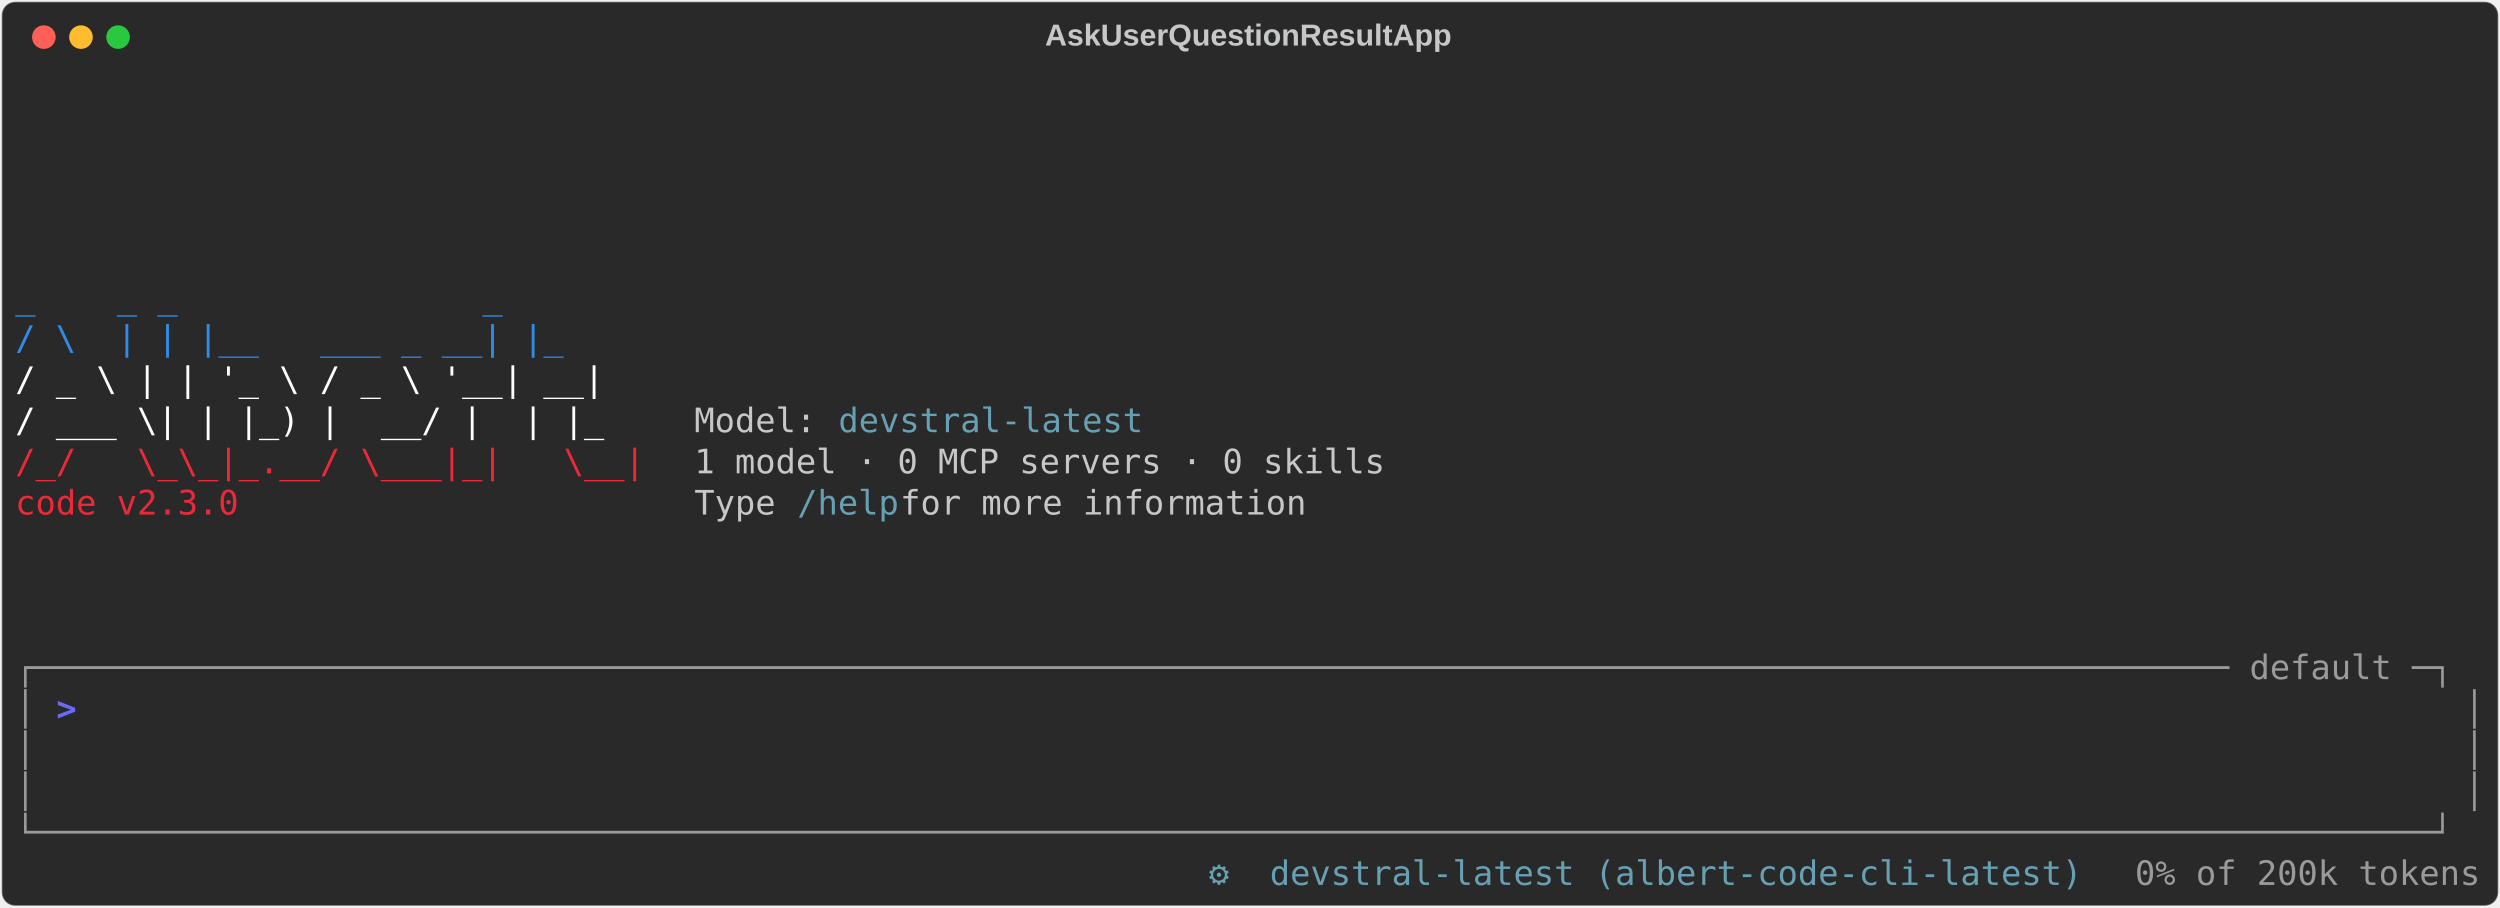
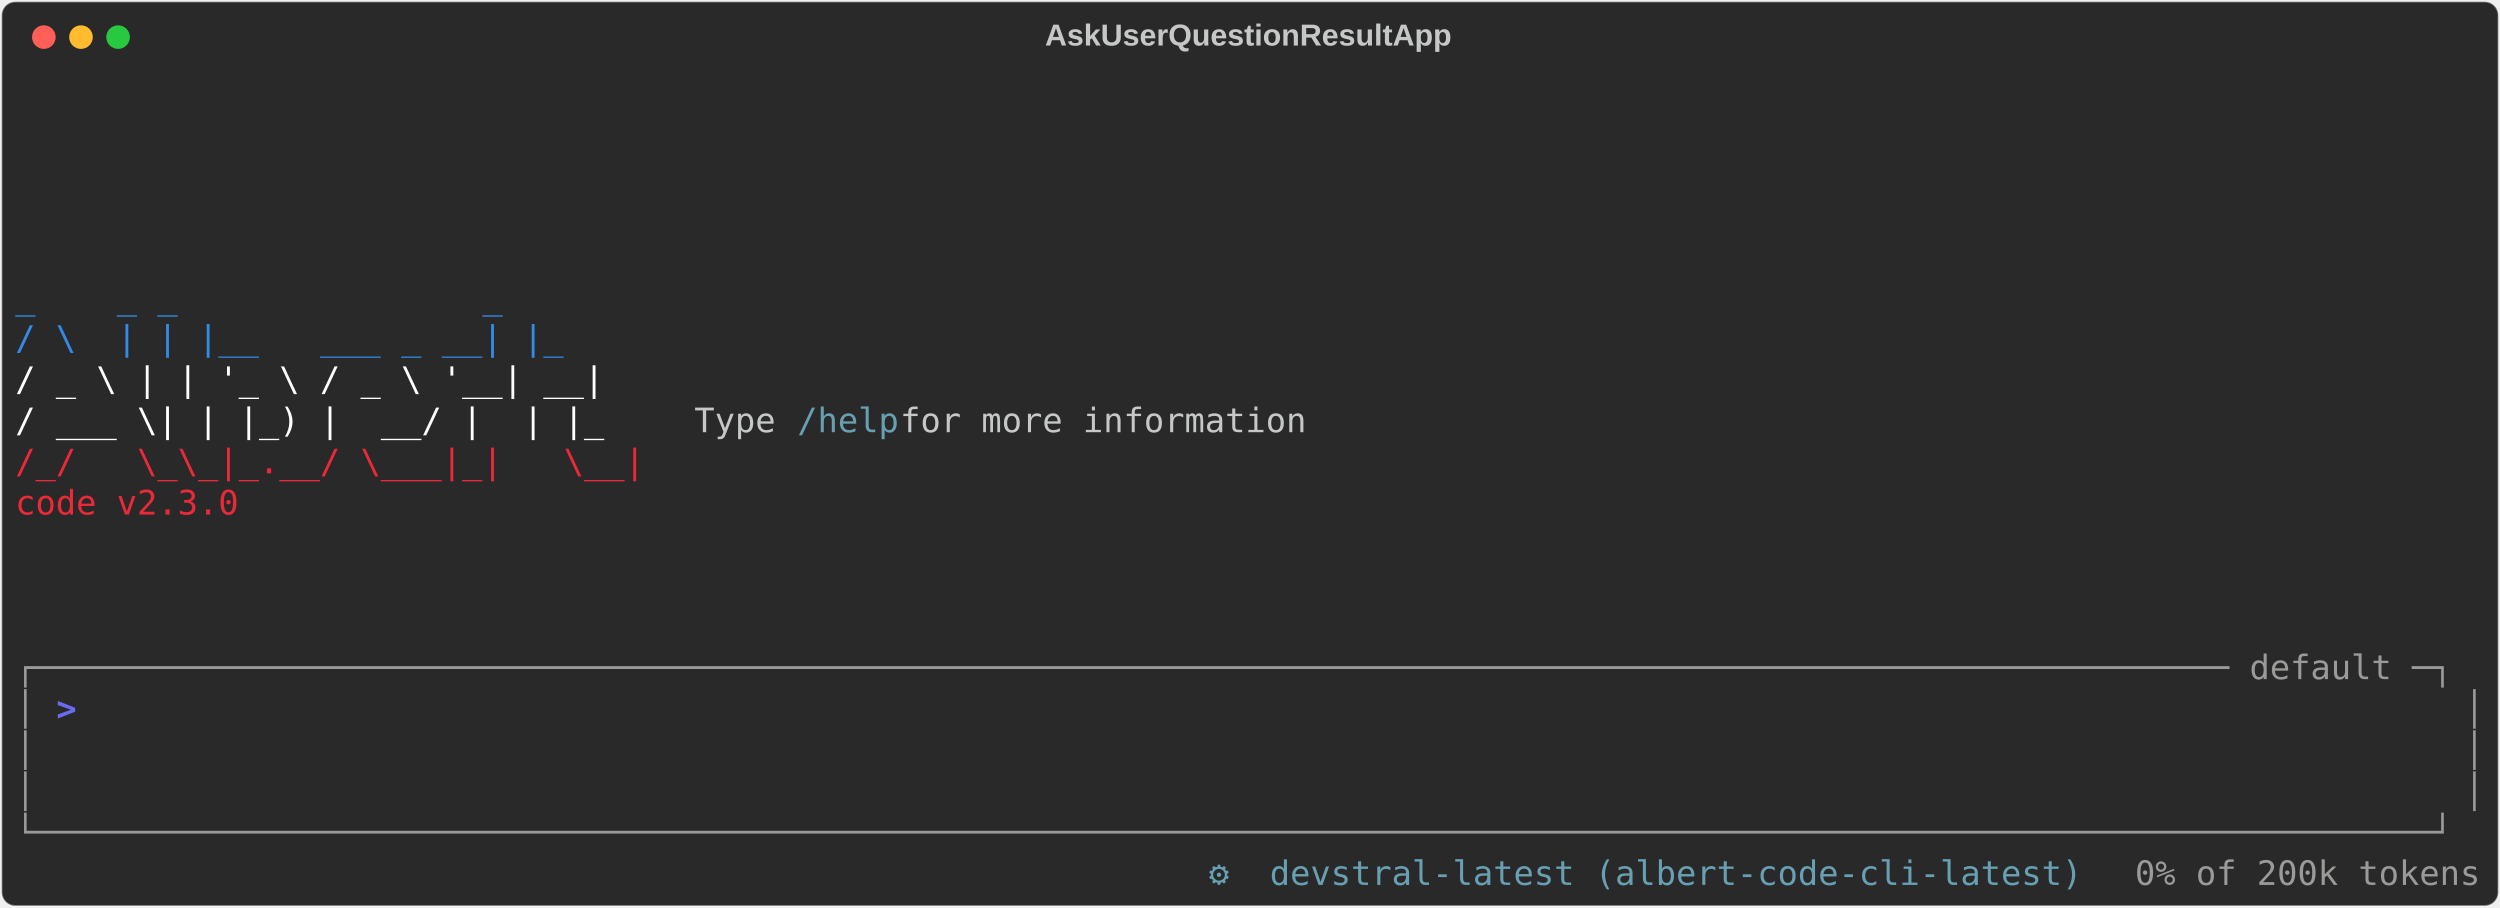
<svg xmlns="http://www.w3.org/2000/svg" class="rich-terminal" viewBox="0 0 1482 538.0">
  <style>

    @font-face {
        font-family: "Fira Code";
        src: local("FiraCode-Regular"),
                url("https://cdnjs.cloudflare.com/ajax/libs/firacode/6.2.0/woff2/FiraCode-Regular.woff2") format("woff2"),
                url("https://cdnjs.cloudflare.com/ajax/libs/firacode/6.2.0/woff/FiraCode-Regular.woff") format("woff");
        font-style: normal;
        font-weight: 400;
    }
    @font-face {
        font-family: "Fira Code";
        src: local("FiraCode-Bold"),
                url("https://cdnjs.cloudflare.com/ajax/libs/firacode/6.2.0/woff2/FiraCode-Bold.woff2") format("woff2"),
                url("https://cdnjs.cloudflare.com/ajax/libs/firacode/6.2.0/woff/FiraCode-Bold.woff") format("woff");
        font-style: bold;
        font-weight: 700;
    }

    .terminal-matrix {
        font-family: Fira Code, monospace;
        font-size: 20px;
        line-height: 24.4px;
        font-variant-east-asian: full-width;
    }

    .terminal-title {
        font-size: 18px;
        font-weight: bold;
        font-family: arial;
    }

    .terminal-r1 { fill: #c5c8c6 }
.terminal-r2 { fill: #318ce7 }
.terminal-r3 { fill: #ffffff }
.terminal-r4 { fill: #68a0b3 }
.terminal-r5 { fill: #ed2939 }
.terminal-r6 { fill: #9a9b99 }
.terminal-r7 { fill: #6a6af4;font-weight: bold }
    </style>
  <defs>
    <clipPath id="terminal-clip-terminal">
      <rect x="0" y="0" width="1463.0" height="487.0" />
    </clipPath>
    <clipPath id="terminal-line-0">
      <rect x="0" y="1.5" width="1464" height="24.65" />
    </clipPath>
    <clipPath id="terminal-line-1">
      <rect x="0" y="25.9" width="1464" height="24.65" />
    </clipPath>
    <clipPath id="terminal-line-2">
      <rect x="0" y="50.3" width="1464" height="24.65" />
    </clipPath>
    <clipPath id="terminal-line-3">
      <rect x="0" y="74.7" width="1464" height="24.65" />
    </clipPath>
    <clipPath id="terminal-line-4">
      <rect x="0" y="99.1" width="1464" height="24.65" />
    </clipPath>
    <clipPath id="terminal-line-5">
      <rect x="0" y="123.5" width="1464" height="24.65" />
    </clipPath>
    <clipPath id="terminal-line-6">
      <rect x="0" y="147.9" width="1464" height="24.65" />
    </clipPath>
    <clipPath id="terminal-line-7">
      <rect x="0" y="172.3" width="1464" height="24.65" />
    </clipPath>
    <clipPath id="terminal-line-8">
      <rect x="0" y="196.7" width="1464" height="24.65" />
    </clipPath>
    <clipPath id="terminal-line-9">
      <rect x="0" y="221.1" width="1464" height="24.65" />
    </clipPath>
    <clipPath id="terminal-line-10">
      <rect x="0" y="245.5" width="1464" height="24.65" />
    </clipPath>
    <clipPath id="terminal-line-11">
      <rect x="0" y="269.9" width="1464" height="24.65" />
    </clipPath>
    <clipPath id="terminal-line-12">
      <rect x="0" y="294.3" width="1464" height="24.65" />
    </clipPath>
    <clipPath id="terminal-line-13">
      <rect x="0" y="318.7" width="1464" height="24.65" />
    </clipPath>
    <clipPath id="terminal-line-14">
      <rect x="0" y="343.1" width="1464" height="24.65" />
    </clipPath>
    <clipPath id="terminal-line-15">
      <rect x="0" y="367.5" width="1464" height="24.65" />
    </clipPath>
    <clipPath id="terminal-line-16">
      <rect x="0" y="391.9" width="1464" height="24.65" />
    </clipPath>
    <clipPath id="terminal-line-17">
      <rect x="0" y="416.3" width="1464" height="24.65" />
    </clipPath>
    <clipPath id="terminal-line-18">
      <rect x="0" y="440.7" width="1464" height="24.65" />
    </clipPath>
  </defs>
  <rect fill="#292929" stroke="rgba(255,255,255,0.35)" stroke-width="1" x="1" y="1" width="1480" height="536" rx="8" />
  <text class="terminal-title" fill="#c5c8c6" text-anchor="middle" x="740" y="27">AskUserQuestionResultApp</text>
  <g transform="translate(26,22)">
    <circle cx="0" cy="0" r="7" fill="#ff5f57" />
    <circle cx="22" cy="0" r="7" fill="#febc2e" />
    <circle cx="44" cy="0" r="7" fill="#28c840" />
  </g>
  <g transform="translate(9, 41)" clip-path="url(#terminal-clip-terminal)">
    <g class="terminal-matrix">
      <text class="terminal-r1" x="1464" y="20" textLength="12.2" clip-path="url(#terminal-line-0)">
</text>
      <text class="terminal-r1" x="1464" y="44.4" textLength="12.2" clip-path="url(#terminal-line-1)">
</text>
      <text class="terminal-r1" x="1464" y="68.8" textLength="12.2" clip-path="url(#terminal-line-2)">
</text>
      <text class="terminal-r1" x="1464" y="93.2" textLength="12.2" clip-path="url(#terminal-line-3)">
</text>
      <text class="terminal-r1" x="1464" y="117.6" textLength="12.2" clip-path="url(#terminal-line-4)">
</text>
      <text class="terminal-r2" x="0" y="142" textLength="378.2" clip-path="url(#terminal-line-5)">    _    _ _               _   </text>
      <text class="terminal-r1" x="1464" y="142" textLength="12.2" clip-path="url(#terminal-line-5)">
</text>
      <text class="terminal-r2" x="0" y="166.4" textLength="378.2" clip-path="url(#terminal-line-6)">   / \  | | |__   ___ _ __| |_ </text>
      <text class="terminal-r1" x="1464" y="166.4" textLength="12.2" clip-path="url(#terminal-line-6)">
</text>
      <text class="terminal-r3" x="0" y="190.8" textLength="378.2" clip-path="url(#terminal-line-7)">  / _ \ | | '_ \ / _ \ '__| __|</text>
      <text class="terminal-r1" x="1464" y="190.8" textLength="12.2" clip-path="url(#terminal-line-7)">
</text>
      <text class="terminal-r3" x="0" y="215.2" textLength="378.2" clip-path="url(#terminal-line-8)"> / ___ \| | |_) |  __/ |  | |_ </text>
-       <text class="terminal-r1" x="402.6" y="215.2" textLength="85.4" clip-path="url(#terminal-line-8)">Model: </text>
-       <text class="terminal-r4" x="488" y="215.2" textLength="183" clip-path="url(#terminal-line-8)">devstral-latest</text>
+       <text class="terminal-r1" x="402.6" y="215.2" textLength="61" clip-path="url(#terminal-line-8)">Type </text>
+       <text class="terminal-r4" x="463.6" y="215.2" textLength="61" clip-path="url(#terminal-line-8)">/help</text>
+       <text class="terminal-r1" x="524.6" y="215.2" textLength="256.2" clip-path="url(#terminal-line-8)"> for more information</text>
      <text class="terminal-r1" x="1464" y="215.2" textLength="12.2" clip-path="url(#terminal-line-8)">
</text>
      <text class="terminal-r5" x="0" y="239.6" textLength="378.2" clip-path="url(#terminal-line-9)">/_/   \_\_|_.__/ \___|_|   \__|</text>
-       <text class="terminal-r1" x="402.6" y="239.6" textLength="414.8" clip-path="url(#terminal-line-9)">1 model · 0 MCP servers · 0 skills</text>
      <text class="terminal-r1" x="1464" y="239.6" textLength="12.2" clip-path="url(#terminal-line-9)">
</text>
      <text class="terminal-r5" x="0" y="264" textLength="353.8" clip-path="url(#terminal-line-10)">                  code v2.3.0</text>
-       <text class="terminal-r1" x="402.6" y="264" textLength="61" clip-path="url(#terminal-line-10)">Type </text>
-       <text class="terminal-r4" x="463.6" y="264" textLength="61" clip-path="url(#terminal-line-10)">/help</text>
-       <text class="terminal-r1" x="524.6" y="264" textLength="256.2" clip-path="url(#terminal-line-10)"> for more information</text>
      <text class="terminal-r1" x="1464" y="264" textLength="12.2" clip-path="url(#terminal-line-10)">
</text>
      <text class="terminal-r1" x="1464" y="288.4" textLength="12.2" clip-path="url(#terminal-line-11)">
</text>
      <text class="terminal-r1" x="1464" y="312.8" textLength="12.2" clip-path="url(#terminal-line-12)">
</text>
      <text class="terminal-r1" x="1464" y="337.2" textLength="12.2" clip-path="url(#terminal-line-13)">
</text>
      <text class="terminal-r6" x="0" y="361.6" textLength="1464" clip-path="url(#terminal-line-14)">┌──────────────────────────────────────────────────────────────────────────────────────────────────────────── default ─┐</text>
      <text class="terminal-r1" x="1464" y="361.6" textLength="12.2" clip-path="url(#terminal-line-14)">
</text>
      <text class="terminal-r6" x="0" y="386" textLength="12.2" clip-path="url(#terminal-line-15)">│</text>
      <text class="terminal-r7" x="24.4" y="386" textLength="12.2" clip-path="url(#terminal-line-15)">&gt;</text>
      <text class="terminal-r6" x="1451.8" y="386" textLength="12.2" clip-path="url(#terminal-line-15)">│</text>
      <text class="terminal-r1" x="1464" y="386" textLength="12.2" clip-path="url(#terminal-line-15)">
</text>
      <text class="terminal-r6" x="0" y="410.4" textLength="12.2" clip-path="url(#terminal-line-16)">│</text>
      <text class="terminal-r6" x="1451.8" y="410.4" textLength="12.2" clip-path="url(#terminal-line-16)">│</text>
      <text class="terminal-r1" x="1464" y="410.4" textLength="12.2" clip-path="url(#terminal-line-16)">
</text>
      <text class="terminal-r6" x="0" y="434.8" textLength="12.2" clip-path="url(#terminal-line-17)">│</text>
      <text class="terminal-r6" x="1451.8" y="434.8" textLength="12.2" clip-path="url(#terminal-line-17)">│</text>
      <text class="terminal-r1" x="1464" y="434.8" textLength="12.2" clip-path="url(#terminal-line-17)">
</text>
      <text class="terminal-r6" x="0" y="459.2" textLength="1464" clip-path="url(#terminal-line-18)">└──────────────────────────────────────────────────────────────────────────────────────────────────────────────────────┘</text>
      <text class="terminal-r1" x="1464" y="459.2" textLength="12.2" clip-path="url(#terminal-line-18)">
</text>
      <text class="terminal-r4" x="707.6" y="483.6" textLength="524.6" clip-path="url(#terminal-line-19)">⚙  devstral-latest (albert-code-cli-latest)</text>
      <text class="terminal-r6" x="1256.6" y="483.6" textLength="207.4" clip-path="url(#terminal-line-19)">0% of 200k tokens</text>
    </g>
  </g>
</svg>
